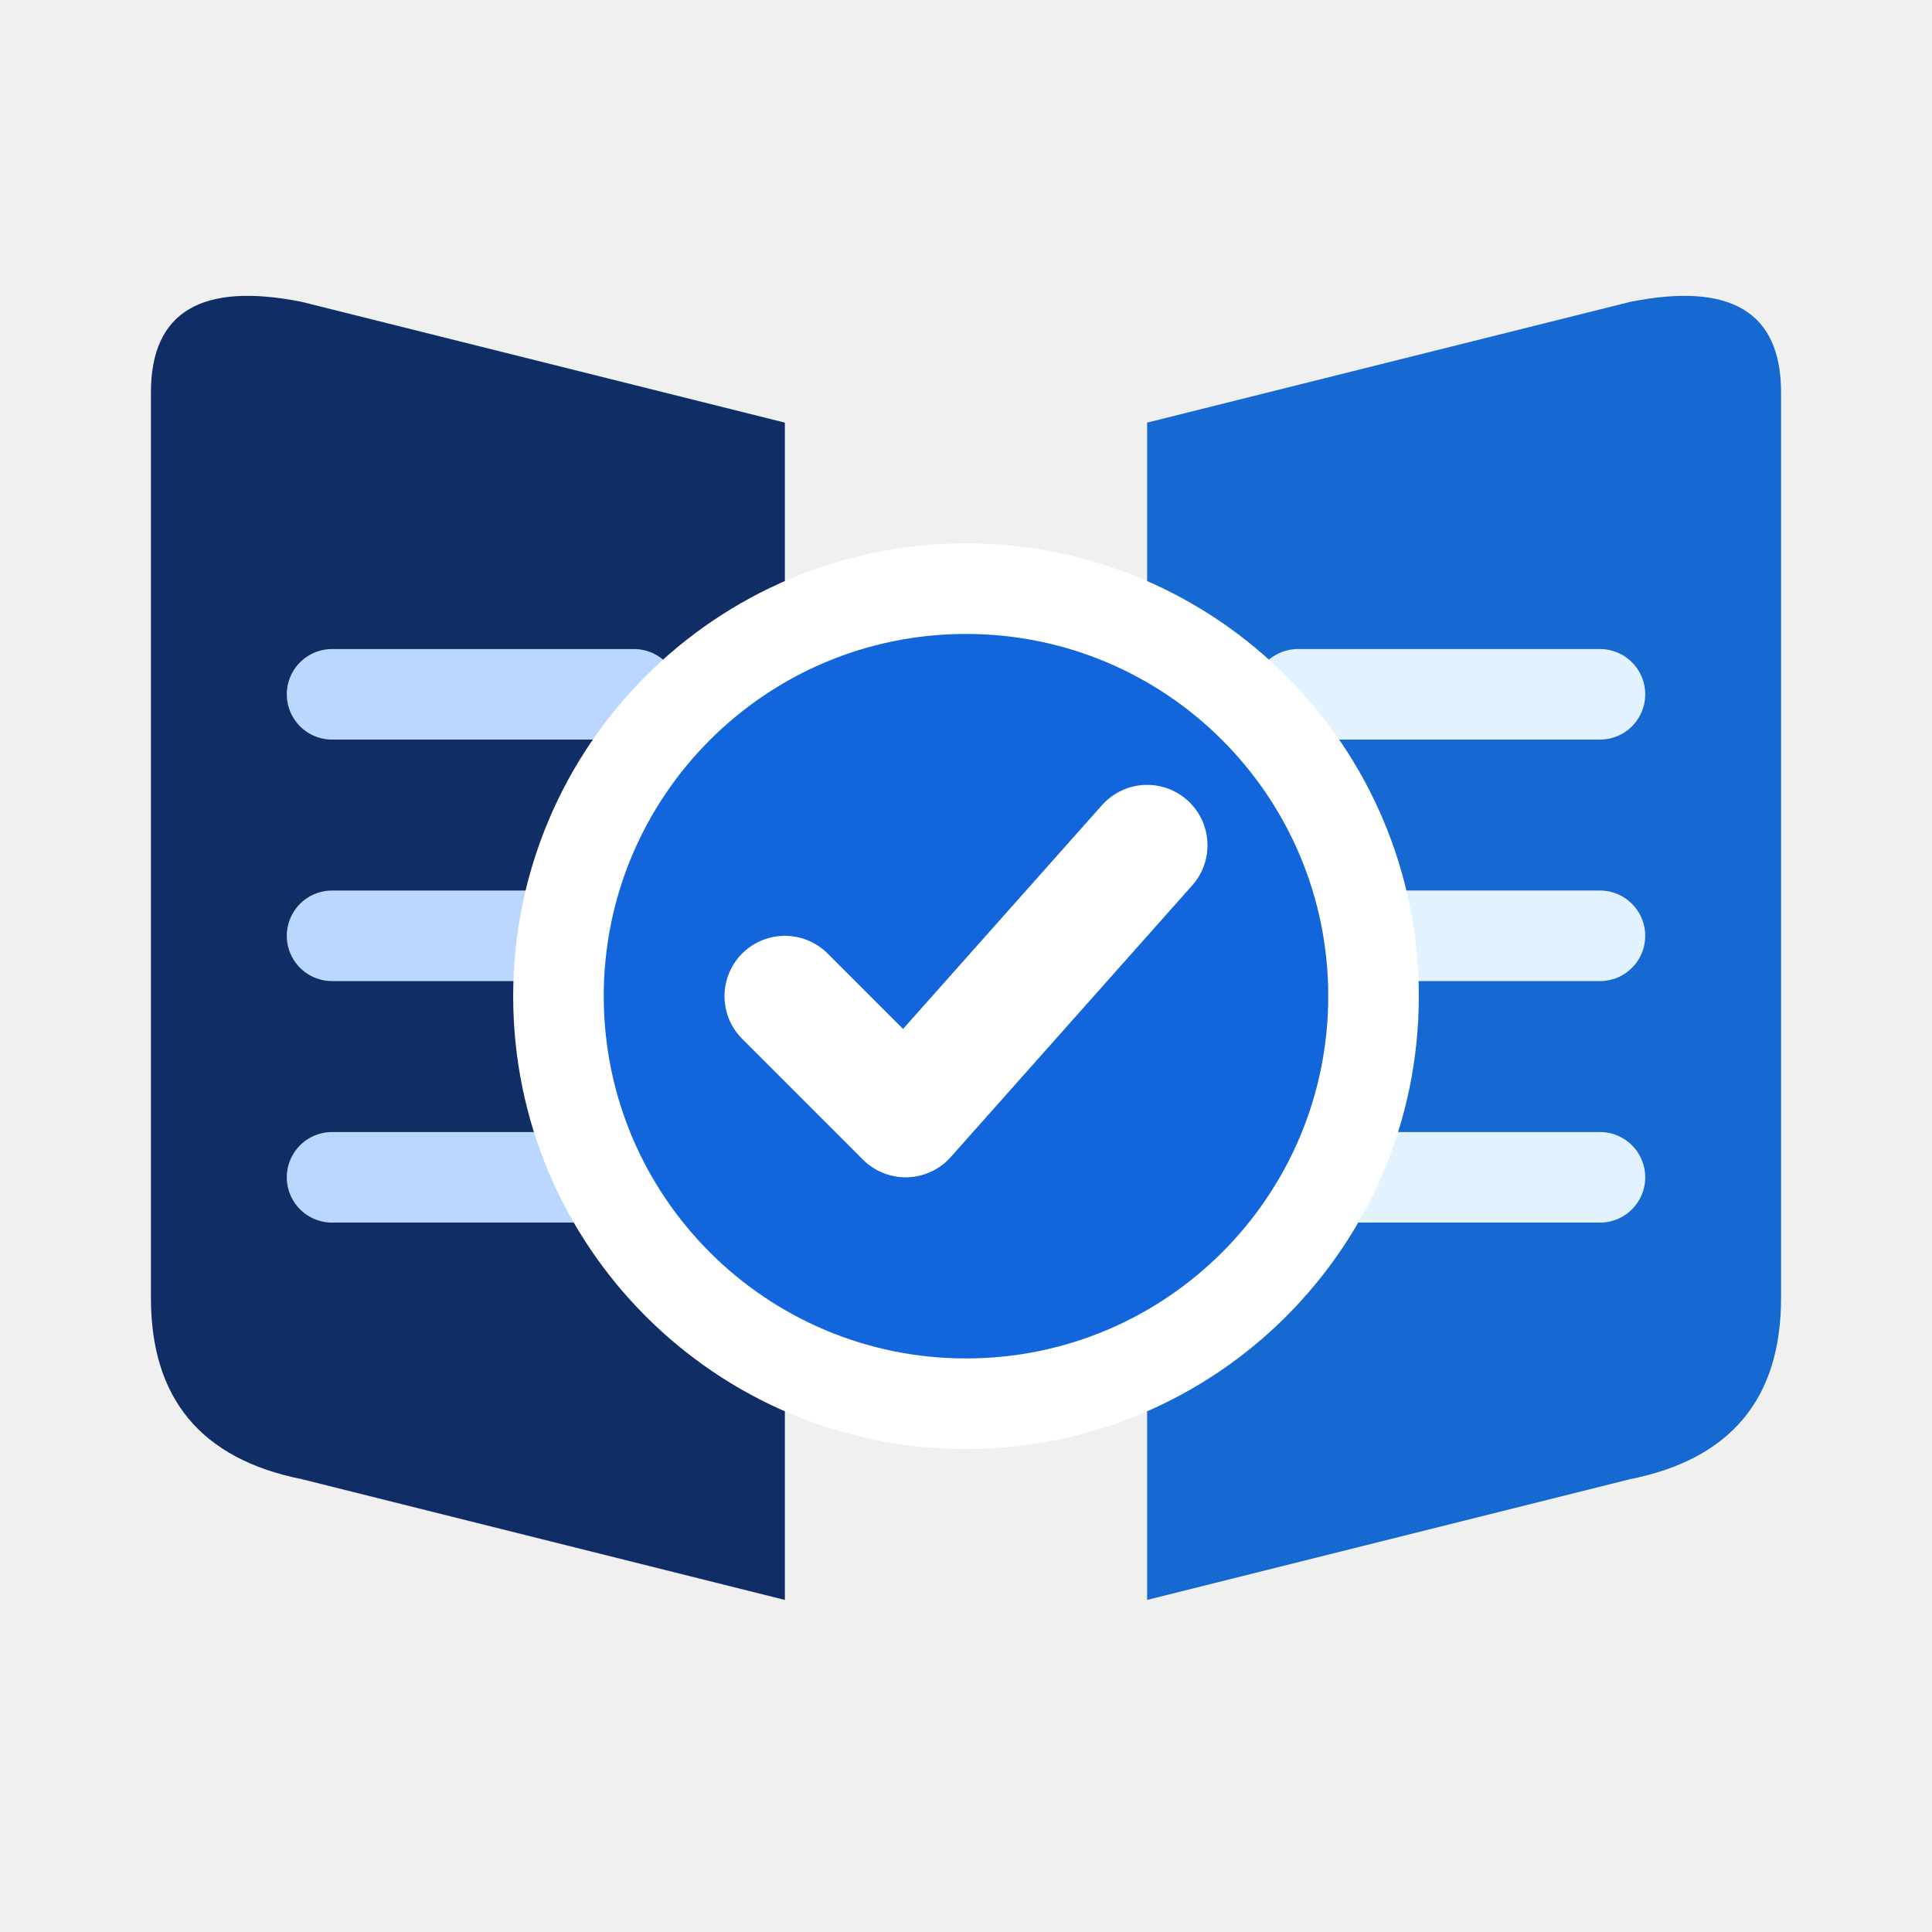
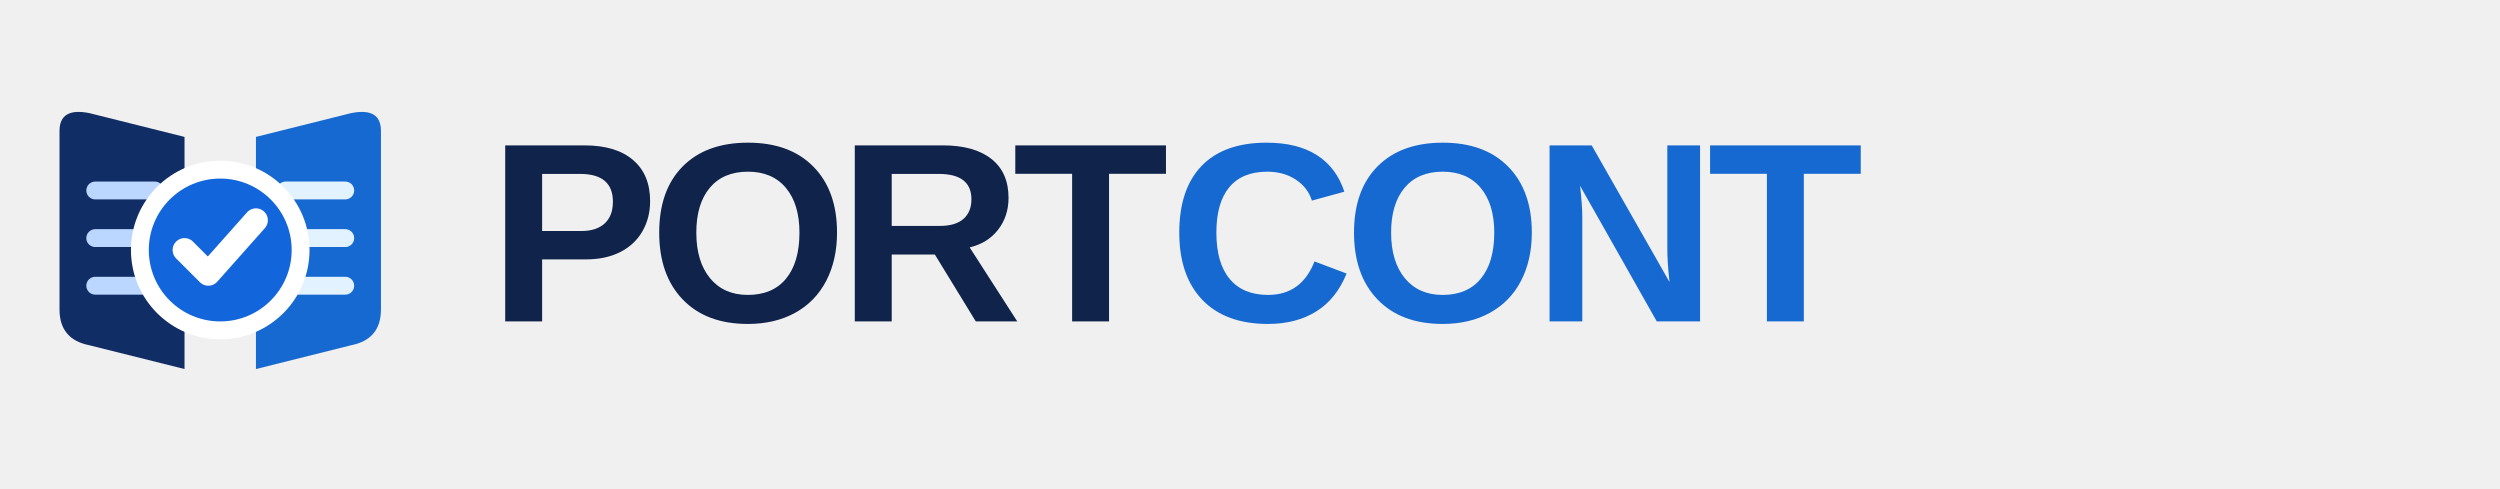
- <svg xmlns="http://www.w3.org/2000/svg" viewBox="0 0 64 64" role="img" aria-label="PortCont, duas bases conferidas">
-   <path d="M5 13Q5 9 10 10L26 14V53L10 49Q5 48 5 43Z" fill="#102D65" />
-   <path d="M59 13Q59 9 54 10L38 14V53L54 49Q59 48 59 43Z" fill="#1769D2" />
-   <g stroke="#BBD7FF" stroke-width="3" stroke-linecap="round">
-     <path d="M11 23h10M11 31h10M11 39h10" />
-   </g>
-   <g stroke="#E3F2FF" stroke-width="3" stroke-linecap="round">
-     <path d="M43 23h10M43 31h10M43 39h10" />
-   </g>
-   <circle cx="32" cy="33" r="15" fill="#FFFFFF" />
-   <circle cx="32" cy="33" r="12" fill="#1365DC" />
-   <path d="m26 33 4 4 8-9" fill="none" stroke="#fff" stroke-width="4" stroke-linecap="round" stroke-linejoin="round" />
+ <svg xmlns="http://www.w3.org/2000/svg" viewBox="0 0 420 82" role="img" aria-label="PORTCONT">
+   <svg x="5" y="9" width="64" height="64" viewBox="0 0 64 64">
+     <path d="M5 13Q5 9 10 10L26 14V53L10 49Q5 48 5 43Z" fill="#102D65" />
+     <path d="M59 13Q59 9 54 10L38 14V53L54 49Q59 48 59 43Z" fill="#1769D2" />
+     <g stroke="#BBD7FF" stroke-width="3" stroke-linecap="round">
+       <path d="M11 23h10M11 31h10M11 39h10" />
+     </g>
+     <g stroke="#E3F2FF" stroke-width="3" stroke-linecap="round">
+       <path d="M43 23h10M43 31h10M43 39h10" />
+     </g>
+     <circle cx="32" cy="33" r="15" fill="#FFFFFF" />
+     <circle cx="32" cy="33" r="12" fill="#1365DC" />
+     <path d="m26 33 4 4 8-9" fill="none" stroke="#fff" stroke-width="4" stroke-linecap="round" stroke-linejoin="round" />
+   </svg>
+   <text x="82" y="54" font-family="Arial,Helvetica,sans-serif" font-weight="800" font-size="43" letter-spacing="-1.7" fill="#0F234B">PORT<tspan fill="#1769D2">CONT</tspan>
+   </text>
</svg>
